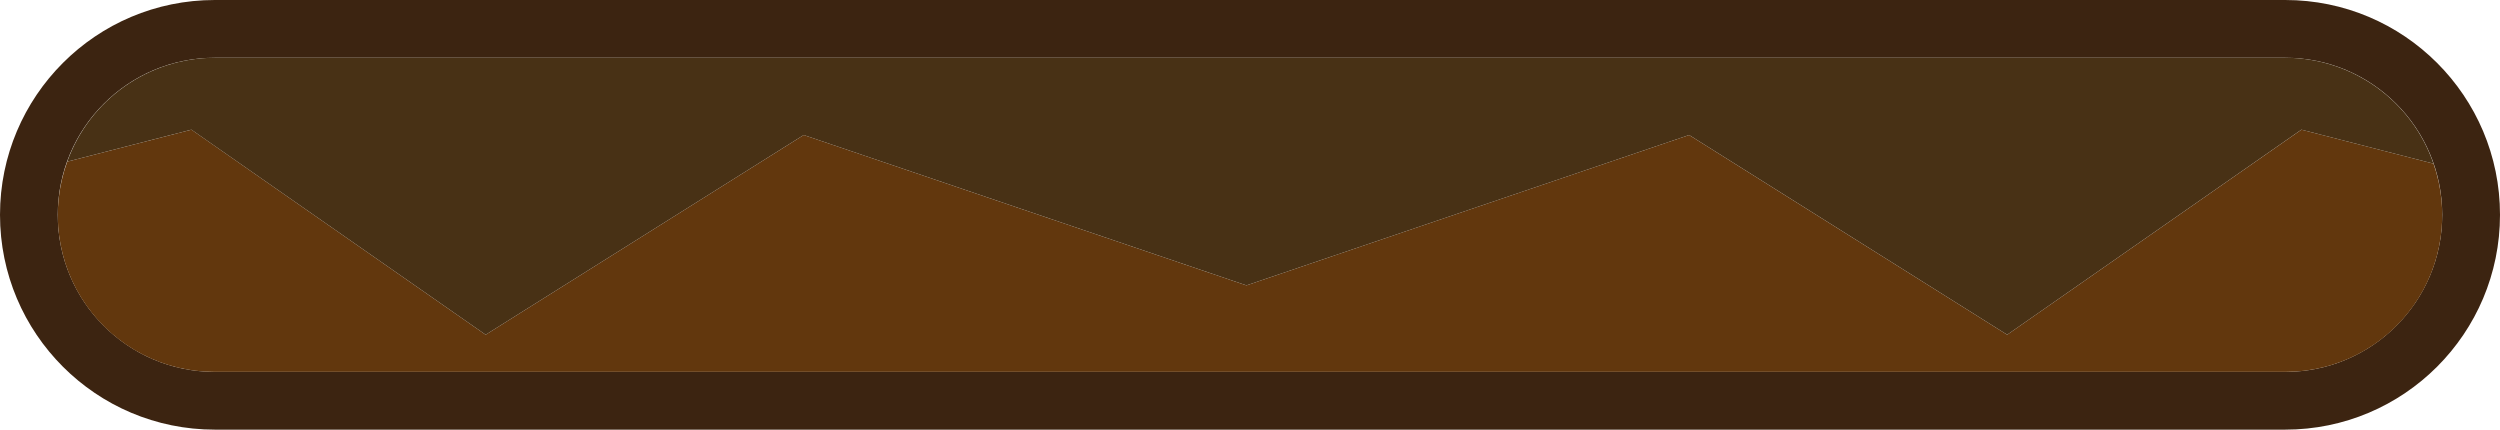
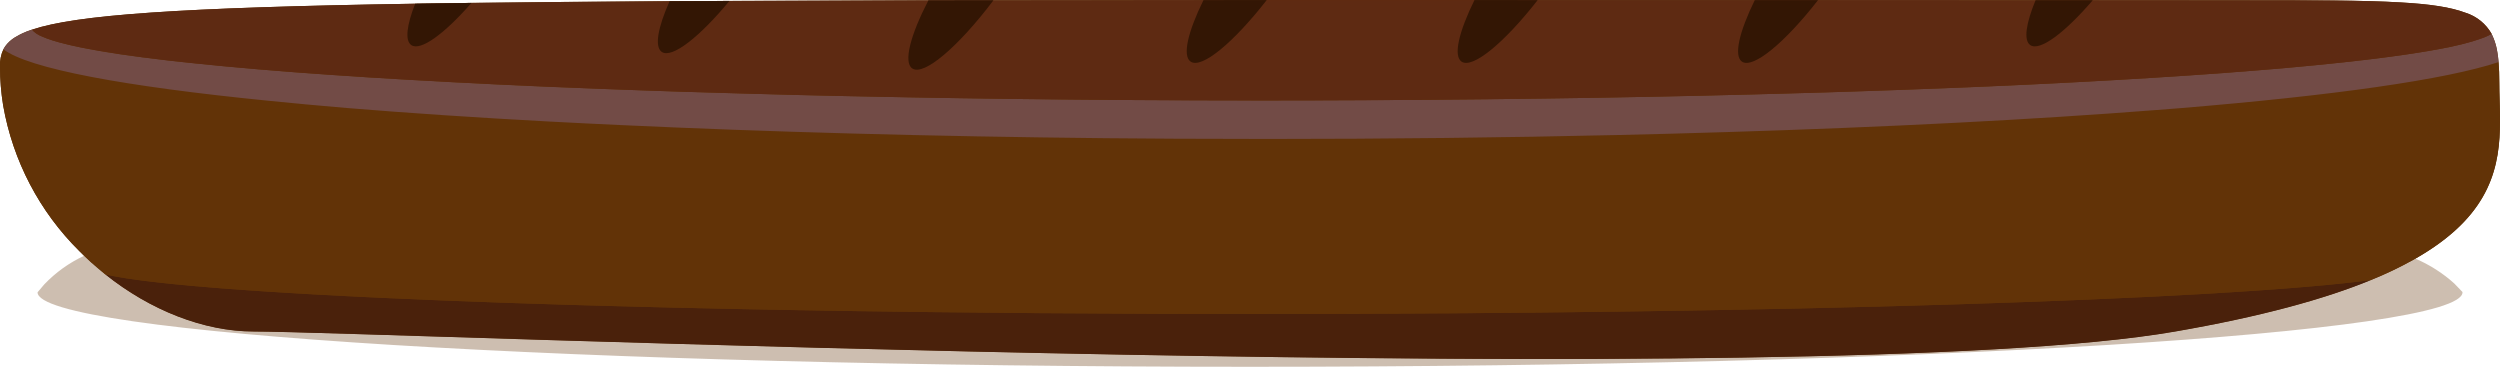
- <svg xmlns="http://www.w3.org/2000/svg" viewBox="0 0 259.694 44.63">
+ <svg xmlns="http://www.w3.org/2000/svg" viewBox="0 0 367.533 53.924">
  <defs>
-     <style>.a{fill:#3c2411;}.b{fill:#62370d;}.c{fill:#483115;}</style>
+     <style>.a,.b{fill:#623307;}.b{fill-rule:evenodd;opacity:0.32;}.c{fill:#4a210b;}.d{fill:#452705;}.e{fill:#724b46;}.f{fill:#5e2a12;}.g{fill:#331604;}</style>
  </defs>
-   <path class="a" d="M237.379,0H22.315a22.315,22.315,0,0,0,0,44.63H237.379a22.315,22.315,0,1,0,0-44.63ZM22.315,38.63a16.315,16.315,0,0,1,0-32.63H237.379a16.315,16.315,0,0,1,0,32.63Z" />
-   <path class="b" d="M239.065,13.471,208.5,34.77l-33.04-20.744L129.475,29.645,83.487,14.026,50.447,34.77l-30.561-21.3-12.9,3.32A16.269,16.269,0,0,0,22.315,38.63H237.379A16.274,16.274,0,0,0,252.788,17Z" />
-   <path class="c" d="M50.447,34.77l33.04-20.744,45.988,15.619,45.989-15.619L208.5,34.77l30.561-21.3L252.788,17A16.331,16.331,0,0,0,237.379,6H22.315A16.327,16.327,0,0,0,6.983,16.791l12.9-3.32Z" />
+   <path class="a" d="M367.43,12.094c0-1.09-.03-2.07-.11-2.97-.02-.24-.04-.48-.07-.71a5.968,5.968,0,0,0-.09-.63,9.174,9.174,0,0,0-.59-2.2.01.01,0,0,0-.01-.01,3.478,3.478,0,0,0-.21-.48,1.091,1.091,0,0,0-.06-.11.01.01,0,0,1,.01-.01,6.706,6.706,0,0,0-3.83-3.1h-.01c-2.16-.82-5.22-1.28-9.56-1.52-5.39-.32-12.75-.32-22.77-.32q-11.49,0-22.46-.01-4.245.015-8.41,0-16.59.015-31.98-.01-4.71.015-9.3,0H226.06c-3.14,0-6.23-.01-9.29-.01q-16.05,0-30.54,0-4.725,0-9.3.01-16.425,0-30.87.02c-3.26,0-6.45.01-9.57.01-10.54.02-20.27.05-29.25.09-3.02.01-5.95.03-8.8.04-10.86.06-20.52.15-29.12.25q-4.32.06-8.28.12c-34.81.55-49.88,1.65-56.33,3.81a1.006,1.006,0,0,0,.17.2,1.123,1.123,0,0,1-.18-.2c-.07.02-.13.05-.2.07a10.815,10.815,0,0,0-2.22,1.02.01.01,0,0,0-.01.01H2.26a.435.435,0,0,0-.07.04A4.986,4.986,0,0,0,.76,6.814a4.92,4.92,0,0,0-.26.43A5.492,5.492,0,0,0,0,9.794a35.521,35.521,0,0,0,.46,5.69,39.757,39.757,0,0,0,11.23,21.45c.23.23.45.45.68.67.33.32.66.63,1,.94l2.1,1.79h.01c6.61,5.28,14.49,8.4,21.84,8.4,17.23,0,230.23,9.09,282.47,0,12.62-2.19,21.93-4.76,28.78-7.57a54.424,54.424,0,0,0,6.18-2.95c.12-.06.23-.13.34-.19.33-.19.65-.37.95-.56,10.26-6.2,11.48-13.17,11.49-19.65C367.54,15.844,367.43,13.934,367.43,12.094Z" />
+   <path class="b" d="M362.02,42.934v.04c0,6.04-79.8,10.95-178.25,10.95S5.52,49.014,5.52,42.974l.93-1.1.05-.06a.01.01,0,0,0,.01-.01,19.433,19.433,0,0,1,5.86-4.2c.33.32.66.63,1,.94l2.1,1.79h.01c6.61,5.28,14.49,8.4,21.84,8.4,17.23,0,230.23,9.09,282.47,0,12.62-2.19,21.93-4.76,28.78-7.57a54.424,54.424,0,0,0,6.18-2.95c.12-.06.23-.13.34-.19a20.451,20.451,0,0,1,5.73,3.66Z" />
+   <path class="c" d="M348.568,41.168c-6.851,2.81-16.161,5.38-28.78,7.57-52.24,9.09-265.24,0-282.47,0-7.351,0-15.231-3.12-21.84-8.4,14.219,3.31,84.46,5.82,168.979,5.82C261.717,46.158,327.048,44.058,348.568,41.168Z" />
+   <path class="a" d="M367.533,17.819c-.01,6.48-1.23,13.45-11.49,19.65q-.615.375-1.29.75a54.623,54.623,0,0,1-6.19,2.95c-.34.05-.68.09-1.04.14s-.72.08-1.1.13c-2.65.31-5.81.61-9.45.9l-1.58.12c-3.59.27-7.61.54-12.02.79-.87.05-1.75.09-2.65.14-1.54.09-3.13.17-4.76.25l-2.58.12q-4.41.21-9.18.4h-.06c-1.45.06-2.92.12-4.41.17-2.28.09-4.63.17-7.03.25-.2.01-.41.02-.61.02l-4.68.15c-1.79.06-3.61.11-5.46.16s-3.72.11-5.61.16c-3.79.1-7.69.19-11.68.28q-2.895.045-5.85.12L257,45.5q-8.925.18-18.39.3-4.365.06-8.82.11-3.33.045-6.72.07-10.455.105-21.37.14c-1.42.01-2.84.02-4.27.02q-6.42.015-12.98.02c-1.72,0-3.43,0-5.13-.01-1.71.01-3.41,0-5.1-.01a2.255,2.255,0,0,1-.26,0c-1.16,0-2.32-.01-3.47-.01-12.22-.04-24.07-.14-35.43-.27-.18-.01-.36-.01-.54-.01q-8.655-.1-16.89-.25h-.18q-4.845-.09-9.53-.18c-1.06-.02-2.12-.05-3.17-.07-2.09-.05-4.16-.09-6.21-.14-11.25-.27-21.68-.58-31.13-.95-.86-.03-1.71-.06-2.55-.1q-3.78-.15-7.35-.31c-.75-.03-1.49-.07-2.22-.1l-1.2-.06c-1.17-.05-2.32-.11-3.45-.17-1.55-.08-3.07-.16-4.55-.24-1.46-.08-2.87-.17-4.24-.25-1.03-.06-2.03-.13-3-.19-1.4-.09-2.74-.18-4.04-.28q-1.23-.09-2.4-.18c-.32-.03-.64-.05-.95-.08-1.08-.08-2.11-.17-3.11-.26-.98-.09-1.93-.18-2.83-.27-.45-.05-.89-.09-1.32-.14l-.85-.09c-.65-.07-1.27-.15-1.86-.22s-1.15-.15-1.68-.22l-.2-.03q-.42-.06-.81-.12a1.1,1.1,0,0,0-.18-.02c-.28-.05-.54-.09-.79-.13-.03-.01-.06-.01-.09-.02-.27-.04-.52-.09-.76-.13-.29-.05-.56-.11-.82-.16-.24-.05-.47-.1-.68-.15h-.01l-2.1-1.79c-.57-.52-1.13-1.05-1.68-1.61A39.757,39.757,0,0,1,.463,15.489,35.521,35.521,0,0,1,0,9.8a5.492,5.492,0,0,1,.5-2.55c3.71,2.84,17.72,5.45,39.03,7.57q5.43.555,11.48,1.06c9,.74,18.98,1.41,29.79,1.99h.01c3.42.18,6.91.36,10.49.52h.01c21.4,1,45.54,1.67,71.33,1.93h.03q10.125.09,20.58.1h.02c.89.01,1.79.01,2.69.01,18,0,35.4-.2,51.87-.58h.01q7.95-.18,15.58-.42h.04c23.95-.73,45.51-1.85,63.48-3.25h.01c1.17-.09,2.33-.18,3.47-.27a.41.41,0,0,1,.11-.01c22.53-1.86,38.98-4.18,46.79-6.77.08.9.11,1.88.11,2.97C367.433,13.939,367.543,15.849,367.533,17.819Z" />
+   <path class="d" d="M15.478,40.338c-.72-.57-1.42-1.17-2.1-1.79Z" />
+   <path class="e" d="M367.323,9.129c-7.81,2.59-24.26,4.91-46.79,6.77a.41.41,0,0,0-.11.01c-1.14.09-2.3.18-3.47.27h-.01c-17.97,1.4-39.53,2.52-63.48,3.25h-.04q-7.635.24-15.58.42h-.01c-16.47.38-33.87.58-51.87.58-.9,0-1.8,0-2.69-.01h-.02q-10.44,0-20.58-.1h-.03c-25.79-.26-49.93-.93-71.33-1.93H91.3c-3.58-.16-7.07-.34-10.49-.52H80.8c-10.81-.58-20.79-1.25-29.79-1.99q-6.045-.51-11.48-1.06C18.223,12.7,4.213,10.089.5,7.249a4.92,4.92,0,0,1,.26-.43A4.986,4.986,0,0,1,2.193,5.5a.435.435,0,0,1,.07-.04h.01a.01.01,0,0,1,.01-.01A10.815,10.815,0,0,1,4.5,4.429c.07-.02.13-.05.2-.07a3.527,3.527,0,0,0,1.5,1.02h.01a.01.01,0,0,0,.01.01h.01a5.718,5.718,0,0,0,.6.25c.11.04.23.08.34.12.19.07.39.13.59.2a1.543,1.543,0,0,1,.17.05c.13.04.27.08.41.12s.28.08.43.12c.44.12.92.24,1.43.36.34.08.7.16,1.07.24.43.09.88.18,1.35.28.34.06.68.13,1.04.19.43.08.87.15,1.33.23l.69.12c.23.03.47.07.72.11q.555.09,1.14.18c.37.05.74.1,1.12.16.74.1,1.5.21,2.28.31a1.1,1.1,0,0,0,.18.02c.28.04.56.08.85.11.95.12,1.93.24,2.95.36l1.63.18q2.895.315,6.12.62,2.565.24,5.34.48c.58.05,1.16.1,1.75.14.67.06,1.35.11,2.04.17.85.06,1.73.13,2.62.2,1.33.1,2.69.19,4.07.29.92.06,1.86.13,2.81.19s1.9.13,2.88.19q5.835.36,12.24.7h.01c.58.04,1.18.07,1.77.09q2.31.12,4.71.24l2.55.12c1.18.05,2.37.11,3.57.16l2.07.09h.01q7.95.33,16.51.62c1.12.04,2.25.08,3.39.11q7.74.24,15.91.45c1.85.05,3.71.09,5.59.13.82.02,1.65.04,2.48.05,4.07.09,8.22.17,12.42.24.44.01.88.01,1.32.02,2.21.03,4.43.07,6.67.1,12.3.17,25.08.26,38.2.27h2.26c2.13,0,4.24,0,6.35-.01s4.21-.01,6.3-.02c12.53-.05,24.71-.18,36.42-.37h.04l8.12-.15c2.1-.04,4.17-.09,6.22-.13.95-.02,1.9-.05,2.84-.07,1.9-.04,3.78-.09,5.65-.14.35-.01.69-.01,1.03-.03,1.29-.03,2.56-.06,3.83-.1s2.52-.07,3.77-.11,2.49-.08,3.73-.11l3.67-.12,1.8-.06,3.43-.12c3.04-.11,6.02-.23,8.94-.34,1.15-.05,2.28-.09,3.41-.14s2.24-.11,3.34-.15c.96-.05,1.91-.09,2.85-.13h.01c8.78-.42,16.9-.88,24.27-1.38,1.57-.11,3.09-.21,4.59-.32h.05c2.62-.2,5.14-.4,7.54-.6.56-.05,1.12-.1,1.67-.14.11-.02.21-.02.31-.03.37-.04.74-.07,1.11-.1l1.56-.15c.75-.07,1.48-.14,2.2-.21s1.44-.14,2.13-.22c.35-.04.7-.07,1.04-.11.42-.04.84-.08,1.24-.13.59-.06,1.17-.13,1.73-.2l1.04-.12c.41-.05.83-.1,1.23-.15.46-.06.92-.11,1.36-.17q3.105-.4,5.65-.83c.25-.04.48-.08.72-.12q.705-.12,1.35-.24a39.169,39.169,0,0,0,6.74-1.72,1.6,1.6,0,0,0,.23-.1.01.01,0,0,0,.01-.01h.01a.133.133,0,0,0,.08-.03,3.9,3.9,0,0,0,.41-.19,3.952,3.952,0,0,0,.41-.22l.06.12a3.478,3.478,0,0,1,.21.48.01.01,0,0,1,.01.01,9.174,9.174,0,0,1,.59,2.2,5.968,5.968,0,0,1,.09.63C367.283,8.649,367.3,8.889,367.323,9.129Z" />
+   <path class="f" d="M366.3,4.978a7.316,7.316,0,0,1-1.15.55c-13.13,5.24-88.4,9.24-179.28,9.24-97.63,0-177.22-4.62-181.16-10.41,6.45-2.16,21.52-3.26,56.33-3.81q3.96-.06,8.28-.12c8.6-.1,18.26-.19,29.12-.25,2.85-.01,5.78-.03,8.8-.04,8.98-.04,18.71-.07,29.25-.09,3.12,0,6.31-.01,9.57-.01q14.46-.03,30.87-.02,4.575-.015,9.3-.01,14.5-.015,30.54,0c3.06,0,6.15.01,9.29.01h31.92q4.59.015,9.3,0,15.39.015,31.98.01,4.17.015,8.41,0,10.965.015,22.46.01c10.02,0,17.38,0,22.77.32,4.34.24,7.4.7,9.56,1.52h.01A6.706,6.706,0,0,1,366.3,4.978Z" />
+   <path class="g" d="M69.316.428c-3.98,4.55-7.49,7.13-8.85,6.2-.96-.66-.67-2.93.57-6.08Q65,.488,69.316.428Z" />
+   <path class="g" d="M107.236.138c-4.42,5.34-8.47,8.51-9.95,7.49-1.09-.75-.57-3.6,1.15-7.45C101.286.168,104.216.148,107.236.138Z" />
+   <path class="g" d="M146.056.038c-5.16,6.83-10.24,11.19-11.95,10.02-1.31-.91-.27-4.89,2.38-10.01C139.606.048,142.8.038,146.056.038Z" />
+   <path class="g" d="M186.226.008c-4.89,6.27-9.57,10.16-11.19,9.05-1.24-.85-.4-4.39,1.89-9.04Q181.5,0,186.226.008Z" />
+   <path class="g" d="M226.056.018c-4.89,6.26-9.57,10.15-11.19,9.04-1.24-.85-.39-4.4,1.9-9.05C219.826.008,222.916.018,226.056.018Z" />
+   <path class="g" d="M257.976.018c-2.28,4.65-3.12,8.19-1.89,9.04,1.62,1.11,6.31-2.78,11.19-9.04h-9.3Z" />
+   <path class="g" d="M307.666.028c-4.12,4.8-7.8,7.56-9.19,6.6-1.01-.7-.63-3.18.78-6.6Q303.426.043,307.666.028Z" />
</svg>
